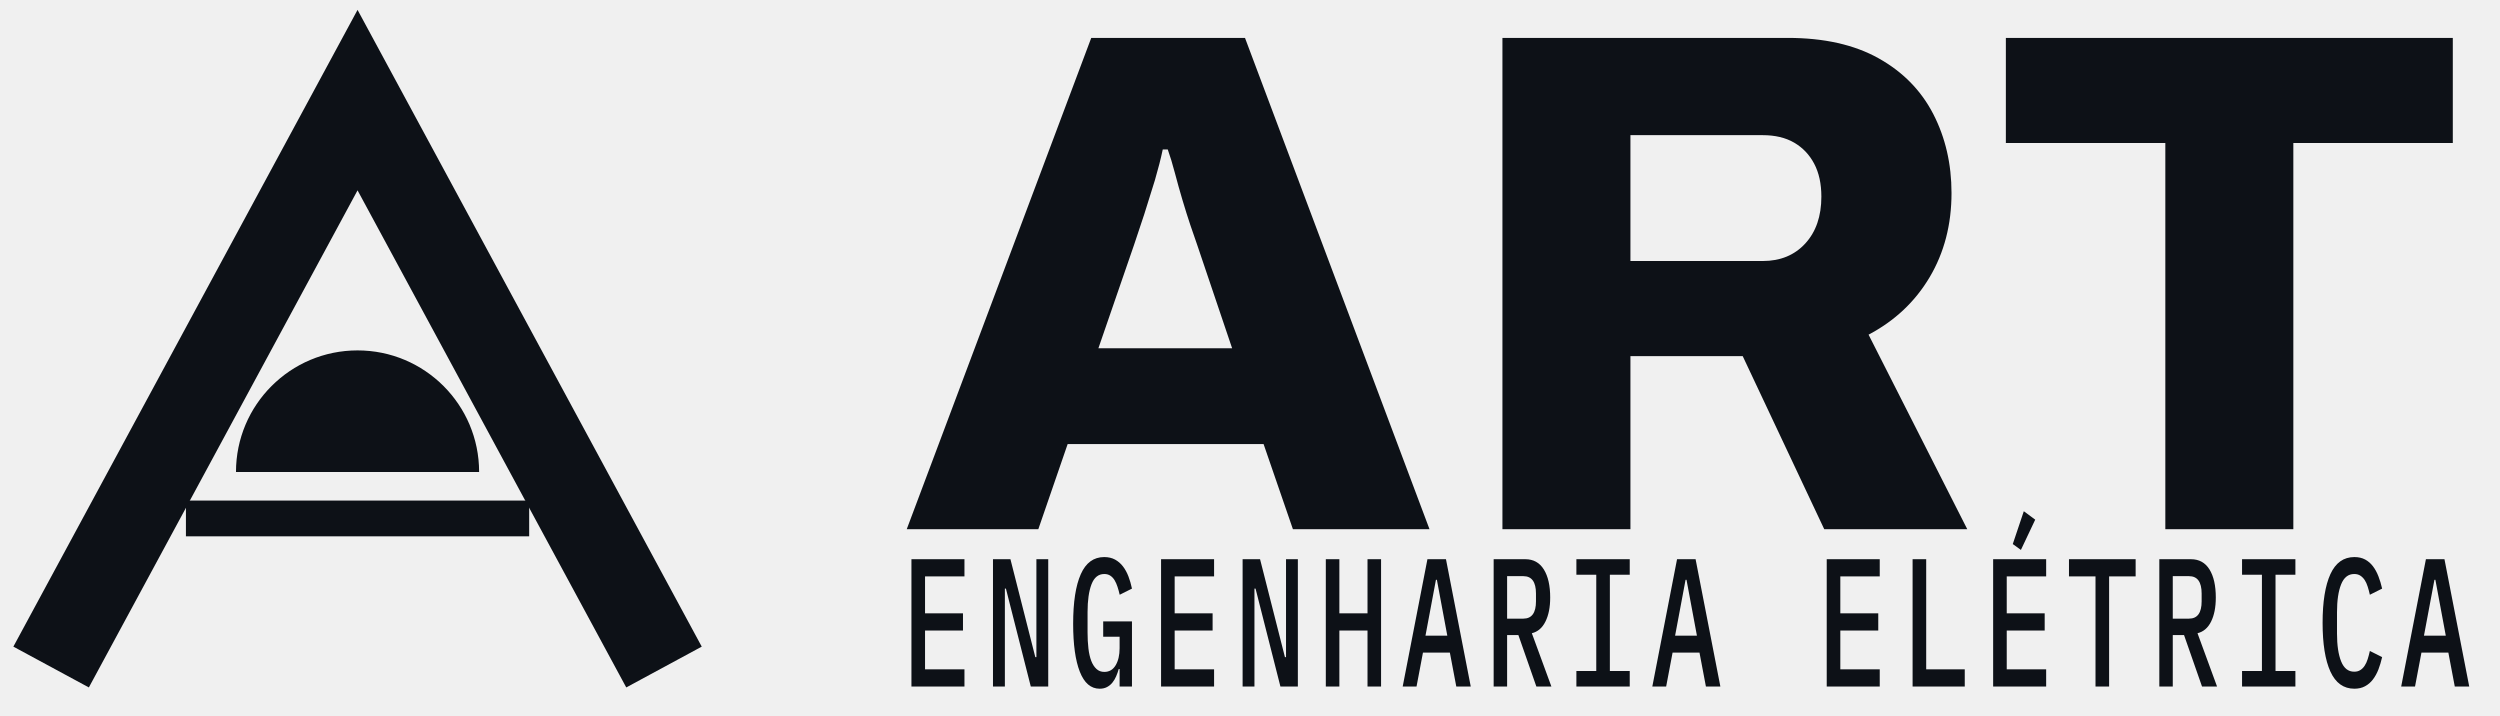
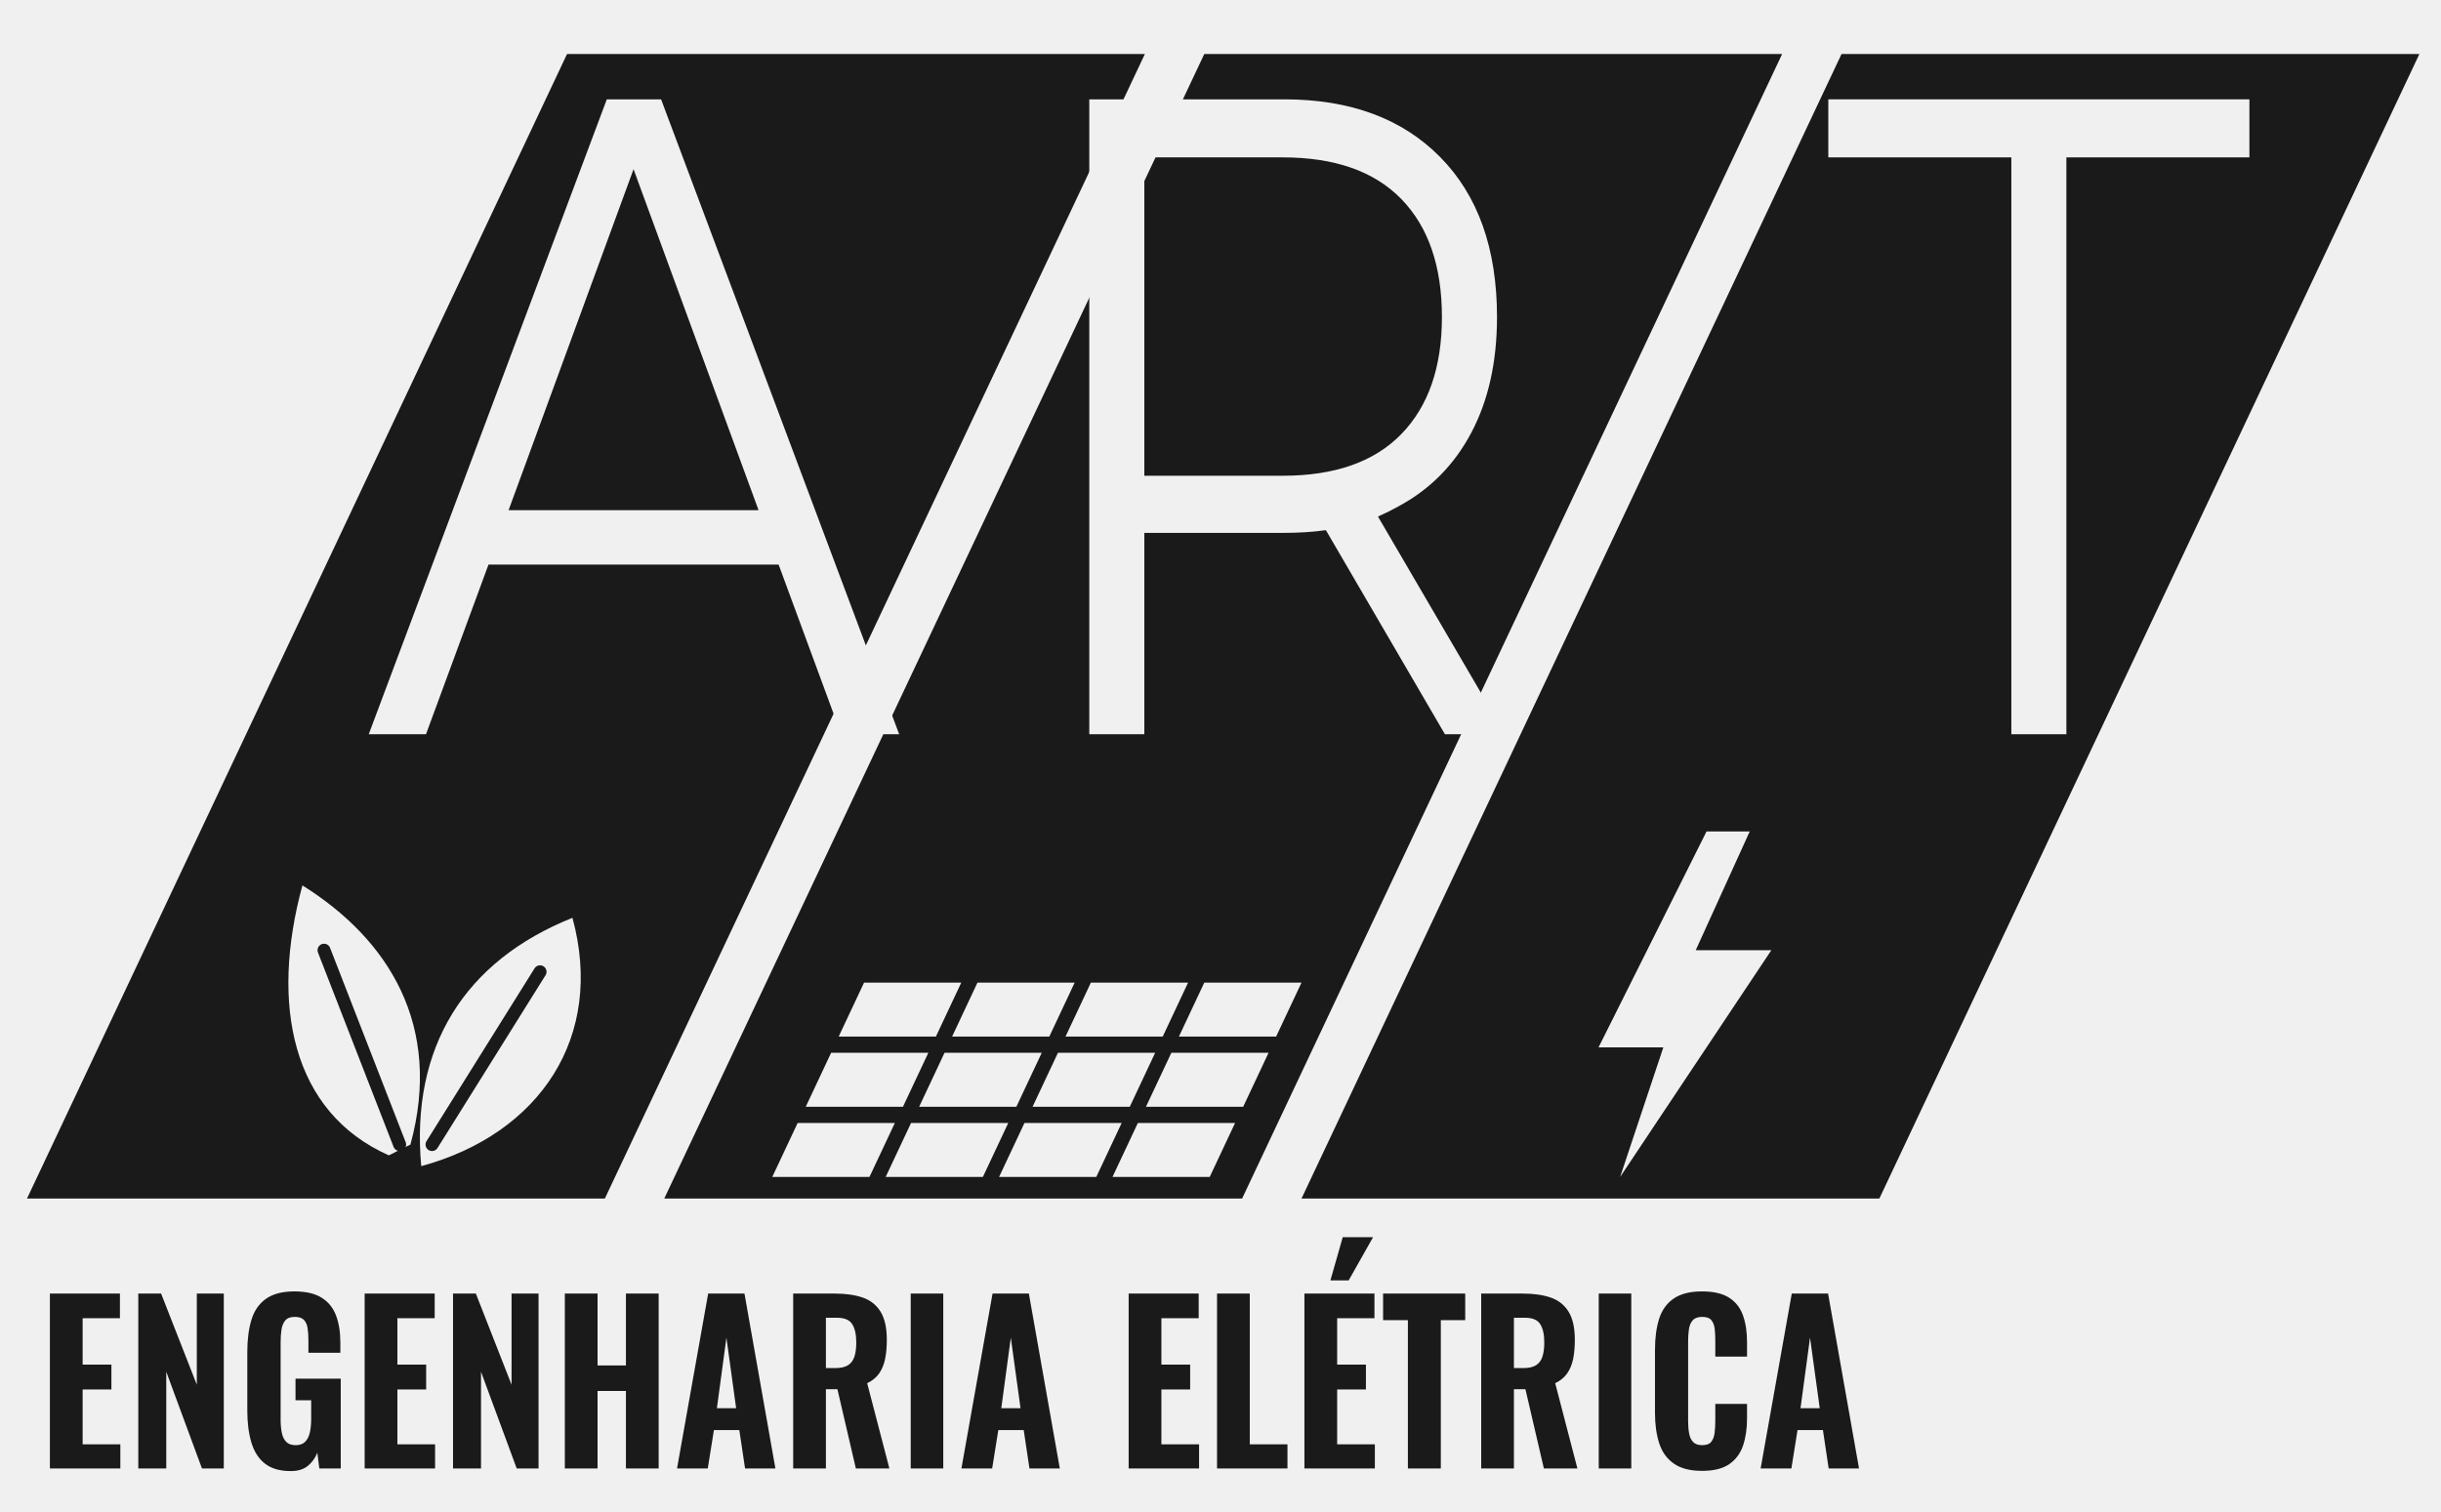
- <svg xmlns="http://www.w3.org/2000/svg" viewBox="0 0 349.6 100" role="img" aria-label="Art Engenharia Elétrica">
-   <path d="M10 88 L50 14 L90 88" fill="none" stroke="#0D1117" stroke-width="12" stroke-linejoin="miter" stroke-linecap="square" />
-   <path d="M33 66 A17 17 0 0 1 67 66 Z" fill="#0D1117" />
-   <rect x="26" y="70" width="48" height="5" fill="#0D1117" />
-   <path transform="translate(126 74)" d="M19.2 0L0.8 0L26.6 -68.7L48.1 -68.7L73.9 0L54.8 0L50.7 -11.9L23.3 -11.9L19.2 0M32.6 -39.8L27.6 -25.3L46.3 -25.3L41.4 -39.8Q41 -40.9 40.45 -42.55Q39.9 -44.2 39.35 -46.05Q38.8 -47.9 38.3 -49.8Q37.8 -51.7 37.3 -53.1L37.3 -53.1L36.6 -53.1Q36.2 -51.2 35.5 -48.8L35.5 -48.8L34 -44Q33.2 -41.6 32.6 -39.8L32.6 -39.8M102 0L84.1 0L84.1 -68.7L124 -68.7Q131.6 -68.7 136.7 -65.85Q141.8 -63 144.35 -58.05Q146.9 -53.1 146.9 -47L146.9 -47Q146.9 -40.4 143.85 -35.25Q140.8 -30.1 135.3 -27.2L135.3 -27.2L149.1 0L129.1 0L117.7 -24.2L102 -24.2L102 0M102 -55.1L102 -37.5L120.5 -37.5Q124.2 -37.5 126.45 -39.95Q128.7 -42.4 128.7 -46.5L128.7 -46.5Q128.7 -49.2 127.7 -51.1Q126.7 -53 124.9 -54.05Q123.1 -55.1 120.5 -55.1L120.5 -55.1L102 -55.1M194.7 0L176.8 0L176.8 -54L154.5 -54L154.5 -68.7L217 -68.7L217 -54L194.7 -54L194.7 0" fill="#0D1117" />
-   <path transform="translate(126 96) scale(0.6649 1)" d="M13.34 0L2.19 0L2.19 -17.8L13.34 -17.8L13.34 -15.4L5.05 -15.4L5.05 -10.23L13.03 -10.23L13.03 -7.83L5.05 -7.83L5.05 -2.4L13.34 -2.4L13.34 0M27.29 0L22.06 -13.69L21.84 -13.69L21.84 0L19.34 0L19.34 -17.8L23.01 -17.8L28.24 -4.11L28.47 -4.11L28.47 -17.8L30.96 -17.8L30.96 0L27.29 0M45.97 0L45.97 -2.45L45.79 -2.45Q45.56 -1.91 45.24 -1.42Q44.92 -0.92 44.45 -0.54Q43.98 -0.15 43.31 0.08Q42.65 0.31 41.78 0.31L41.78 0.31Q39 0.31 37.6 -2.07Q36.2 -4.44 36.2 -8.77L36.2 -8.77Q36.2 -13.31 37.81 -15.71Q39.41 -18.1 42.73 -18.1L42.73 -18.1Q44.03 -18.1 45.01 -17.75Q45.99 -17.39 46.68 -16.79Q47.37 -16.19 47.83 -15.39Q48.29 -14.59 48.57 -13.69L48.57 -13.69L45.99 -12.83Q45.79 -13.41 45.53 -13.94Q45.28 -14.46 44.91 -14.87Q44.54 -15.27 44.01 -15.5Q43.49 -15.73 42.75 -15.73L42.75 -15.73Q40.89 -15.73 40.06 -14.29Q39.23 -12.85 39.23 -10.4L39.23 -10.4L39.23 -7.57Q39.23 -6.35 39.41 -5.33Q39.59 -4.31 40.01 -3.58Q40.43 -2.86 41.11 -2.45Q41.78 -2.04 42.75 -2.04L42.75 -2.04Q44.31 -2.04 45.14 -2.97Q45.97 -3.9 45.97 -5.35L45.97 -5.35L45.97 -6.96L42.52 -6.96L42.52 -9.1L48.57 -9.1L48.57 0L45.97 0M65.84 0L54.69 0L54.69 -17.8L65.84 -17.8L65.84 -15.4L57.55 -15.4L57.55 -10.23L65.53 -10.23L65.53 -7.83L57.55 -7.83L57.55 -2.4L65.84 -2.4L65.84 0M79.79 0L74.56 -13.69L74.33 -13.69L74.33 0L71.84 0L71.84 -17.8L75.51 -17.8L80.74 -4.11L80.97 -4.11L80.97 -17.8L83.46 -17.8L83.46 0L79.79 0M98.11 0L98.11 -7.83L92.19 -7.83L92.19 0L89.34 0L89.34 -17.8L92.19 -17.8L92.19 -10.23L98.11 -10.23L98.11 -17.8L100.96 -17.8L100.96 0L98.11 0M119.82 0L116.78 0L115.43 -4.74L109.77 -4.74L108.42 0L105.51 0L110.71 -17.8L114.61 -17.8L119.82 0M114.89 -7.11L112.7 -14.92L112.5 -14.92L110.3 -7.11L114.89 -7.11M127.47 -7.19L127.47 0L124.64 0L124.64 -17.8L131.3 -17.8Q133.85 -17.8 135.19 -16.37Q136.53 -14.94 136.53 -12.44L136.53 -12.44Q136.53 -10.4 135.53 -9.08Q134.54 -7.75 132.67 -7.45L132.67 -7.45L136.78 0L133.62 0L129.84 -7.19L127.47 -7.19M127.47 -9.49L130.89 -9.49Q133.54 -9.49 133.54 -11.91L133.54 -11.91L133.54 -13Q133.54 -15.43 130.89 -15.43L130.89 -15.43L127.47 -15.43L127.47 -9.49M153.26 0L142.04 0L142.04 -2.17L146.22 -2.17L146.22 -15.63L142.04 -15.63L142.04 -17.8L153.26 -17.8L153.26 -15.63L149.08 -15.63L149.08 -2.17L153.26 -2.17L153.26 0M172.32 0L169.28 0L167.93 -4.74L162.27 -4.74L160.92 0L158.01 0L163.21 -17.8L167.11 -17.8L172.32 0M167.39 -7.11L165.2 -14.92L165 -14.92L162.8 -7.11L167.39 -7.11M205.84 0L194.69 0L194.69 -17.8L205.84 -17.8L205.84 -15.4L197.55 -15.4L197.55 -10.23L205.53 -10.23L205.53 -7.83L197.55 -7.83L197.55 -2.4L205.84 -2.4L205.84 0M223.72 0L212.75 0L212.75 -17.8L215.61 -17.8L215.61 -2.4L223.72 -2.4L223.72 0M240.84 0L229.69 0L229.69 -17.8L240.84 -17.8L240.84 -15.4L232.55 -15.4L232.55 -10.23L240.53 -10.23L240.53 -7.83L232.55 -7.83L232.55 -2.4L240.84 -2.4L240.84 0M238.54 -23.33L235.53 -19.1L233.82 -19.92L236.14 -24.51L238.54 -23.33M259.66 -15.4L254.08 -15.4L254.08 0L251.22 0L251.22 -15.4L245.64 -15.4L245.64 -17.8L259.66 -17.8L259.66 -15.4M267.47 -7.19L267.47 0L264.64 0L264.64 -17.8L271.3 -17.8Q273.85 -17.8 275.19 -16.37Q276.52 -14.94 276.52 -12.44L276.52 -12.44Q276.52 -10.4 275.53 -9.08Q274.54 -7.75 272.67 -7.45L272.67 -7.45L276.78 0L273.62 0L269.84 -7.19L267.47 -7.19M267.47 -9.49L270.89 -9.49Q273.54 -9.49 273.54 -11.91L273.54 -11.91L273.54 -13Q273.54 -15.43 270.89 -15.43L270.89 -15.43L267.47 -15.43L267.47 -9.49M293.26 0L282.04 0L282.04 -2.17L286.22 -2.17L286.22 -15.63L282.04 -15.63L282.04 -17.8L293.26 -17.8L293.26 -15.63L289.08 -15.63L289.08 -2.17L293.26 -2.17L293.26 0M305.66 0.31L305.66 0.31Q302.27 0.31 300.62 -2.09Q298.98 -4.49 298.98 -8.9L298.98 -8.9Q298.98 -13.31 300.62 -15.71Q302.27 -18.1 305.66 -18.1L305.66 -18.1Q306.96 -18.1 307.92 -17.76Q308.87 -17.42 309.56 -16.82Q310.25 -16.22 310.72 -15.41Q311.19 -14.61 311.5 -13.69L311.5 -13.69L308.92 -12.83Q308.72 -13.44 308.46 -13.97Q308.21 -14.51 307.83 -14.89Q307.45 -15.27 306.92 -15.5Q306.4 -15.73 305.63 -15.73L305.63 -15.73Q303.75 -15.73 302.88 -14.29Q302.01 -12.85 302.01 -10.4L302.01 -10.4L302.01 -7.39Q302.01 -4.95 302.88 -3.51Q303.75 -2.07 305.63 -2.07L305.63 -2.07Q306.4 -2.07 306.92 -2.3Q307.45 -2.52 307.83 -2.91Q308.21 -3.29 308.46 -3.82Q308.72 -4.36 308.92 -4.97L308.92 -4.97L311.5 -4.11Q311.19 -3.19 310.72 -2.38Q310.25 -1.58 309.56 -0.98Q308.87 -0.38 307.92 -0.04Q306.96 0.31 305.66 0.31M329.82 0L326.78 0L325.43 -4.74L319.77 -4.74L318.42 0L315.51 0L320.71 -17.8L324.61 -17.8L329.82 0M324.89 -7.11L322.7 -14.92L322.5 -14.92L320.3 -7.11L324.89 -7.11" fill="#0D1117" />
+ <svg xmlns="http://www.w3.org/2000/svg" viewBox="96 186 452 280" role="img" aria-label="ART Engenharia Elétrica">
+   <defs>
+     <mask id="m" maskUnits="userSpaceOnUse" x="0" y="0" width="640" height="640">
+       <rect width="640" height="640" fill="#fff" />
+       <g fill="#000">
+         <path transform="translate(164 0) scale(0.82 1)" d="M13.27 322L0.34 322L54.1 204.4L66.36 204.4L120.12 322L107.02 322L92.9 290.58L27.38 290.58L13.27 322M31.92 280.5L88.37 280.5L60.14 217.34L31.92 280.5" />
+         <path transform="translate(282 0) scale(0.82 1)" d="M31.58 322L19.15 322L19.15 204.4L63.17 204.4Q85.51 204.4 98.36 215.07Q111.22 225.74 111.22 244.72L111.22 244.72Q111.22 257.15 105.42 266.14Q99.62 275.13 88.87 279.83L88.87 279.83Q86.69 280.84 84.34 281.68L84.34 281.68L113.06 322L99.46 322L72.58 284.2Q68.21 284.7 63.17 284.7L63.17 284.7L31.58 284.7L31.58 322M31.58 215.15L31.58 274.12L62.83 274.12Q80.47 274.12 89.63 266.39Q98.78 258.66 98.78 244.72L98.78 244.72Q98.78 230.61 89.63 222.88Q80.47 215.15 62.83 215.15L62.83 215.15L31.58 215.15" />
+         <path transform="translate(434 0) scale(0.82 1)" d="M54.43 322L42 322L42 215.15L0.67 215.15L0.67 204.4L95.76 204.4L95.76 215.15L54.43 215.15L54.43 322" />
+         <path d="M168 400 C 150 392 146 372 152 350 C 168 360 178 376 172 398 Z" />
+         <path d="M174 402 C 172 380 182 364 202 356 C 208 378 196 396 174 402 Z" />
+         <path d="M170 398 L 156 362" stroke="#fff" stroke-width="2.4" fill="none" stroke-linecap="round" />
+         <path d="M176 398 L 196 366" stroke="#fff" stroke-width="2.4" fill="none" stroke-linecap="round" />
+         <path d="M256.0 368L274.0 368L269.3 378L251.3 378Z" />
+         <path d="M277.0 368L295.0 368L290.3 378L272.3 378Z" />
+         <path d="M298.0 368L316.0 368L311.3 378L293.3 378Z" />
+         <path d="M319.0 368L337.0 368L332.3 378L314.3 378Z" />
+         <path d="M249.9 381L267.9 381L263.2 391L245.2 391Z" />
+         <path d="M270.9 381L288.9 381L284.2 391L266.2 391Z" />
+         <path d="M291.9 381L309.9 381L305.2 391L287.2 391Z" />
+         <path d="M312.9 381L330.9 381L326.2 391L308.2 391Z" />
+         <path d="M243.7 394L261.7 394L257.0 404L239.0 404Z" />
+         <path d="M264.7 394L282.7 394L278.0 404L260.0 404Z" />
+         <path d="M285.7 394L303.7 394L299.0 404L281.0 404Z" />
+         <path d="M306.7 394L324.7 394L320.0 404L302.0 404Z" />
+         <path d="M412 340 L 392 380 L 404 380 L 396 404 L 424 362 L 410 362 L 420 340 Z" />
+       </g>
+     </mask>
+   </defs>
+   <g mask="url(#m)" fill="#1A1A1A">
+     <path d="M201 196L308 196L208 408L101 408Z" />
+     <path d="M319 196L426 196L326 408L219 408Z" />
+     <path d="M437 196L544 196L444 408L337 408Z" />
+   </g>
+   <path transform="translate(103 0) scale(0.9184 1)" d="M16.64 458L2.44 458L2.44 425.6L16.56 425.6L16.56 430.16L9.04 430.16L9.04 438.76L14.84 438.76L14.84 443.36L9.04 443.36L9.04 453.52L16.64 453.52L16.64 458M25.9 458L20.26 458L20.26 425.6L24.86 425.6L32.06 442.48L32.06 425.6L37.5 425.6L37.5 458L33.1 458L25.9 440.08L25.9 458M51 458.48L51 458.48Q47.72 458.48 45.8 457.1Q43.88 455.72 43.06 453.18Q42.24 450.64 42.24 447.28L42.24 447.28L42.24 436.44Q42.24 432.96 43.08 430.44Q43.92 427.92 46.02 426.56Q48.12 425.2 51.72 425.2L51.72 425.2Q55.2 425.2 57.22 426.36Q59.24 427.52 60.12 429.64Q61 431.76 61 434.68L61 434.68L61 436.56L54.56 436.56L54.56 434.28Q54.56 433 54.4 432.02Q54.24 431.04 53.66 430.48Q53.08 429.92 51.8 429.92L51.8 429.92Q50.48 429.92 49.88 430.6Q49.28 431.28 49.12 432.34Q48.96 433.4 48.96 434.6L48.96 434.6L48.96 448.96Q48.96 450.32 49.2 451.4Q49.44 452.48 50.1 453.08Q50.76 453.68 52 453.68L52 453.68Q53.24 453.68 53.92 453.04Q54.6 452.4 54.86 451.3Q55.12 450.2 55.12 448.8L55.12 448.8L55.12 445.36L51.96 445.36L51.96 441.36L61.08 441.36L61.08 458L56.76 458L56.36 455.08Q55.72 456.56 54.44 457.52Q53.16 458.48 51 458.48M80.1 458L65.9 458L65.9 425.6L80.02 425.6L80.02 430.16L72.5 430.16L72.5 438.76L78.3 438.76L78.3 443.36L72.5 443.36L72.5 453.52L80.1 453.52L80.1 458M89.36 458L83.72 458L83.72 425.6L88.32 425.6L95.52 442.48L95.52 425.6L100.96 425.6L100.96 458L96.56 458L89.36 440.08L89.36 458M112.86 458L106.26 458L106.26 425.6L112.86 425.6L112.86 438.92L118.58 438.92L118.58 425.6L125.18 425.6L125.18 458L118.58 458L118.58 443.64L112.86 443.64L112.86 458M135.08 458L128.88 458L135.16 425.6L142.48 425.6L148.72 458L142.6 458L141.44 450.88L136.32 450.88L135.08 458M138.84 433.76L136.92 446.84L140.8 446.84L138.84 433.76M158.9 458L152.3 458L152.3 425.6L160.7 425.6Q163.98 425.6 166.32 426.34Q168.66 427.08 169.92 428.96Q171.18 430.84 171.18 434.16L171.18 434.16Q171.18 436.16 170.84 437.7Q170.5 439.24 169.64 440.38Q168.78 441.52 167.22 442.2L167.22 442.2L171.7 458L164.94 458L161.22 443.32L158.9 443.32L158.9 458M158.9 430.08L158.9 439.4L160.82 439.4Q162.42 439.4 163.34 438.88Q164.26 438.36 164.64 437.3Q165.02 436.24 165.02 434.68L165.02 434.68Q165.02 432.44 164.2 431.26Q163.38 430.08 161.14 430.08L161.14 430.08L158.9 430.08M182.56 458L176 458L176 425.6L182.56 425.6L182.56 458M192.42 458L186.22 458L192.5 425.6L199.82 425.6L206.06 458L199.94 458L198.78 450.88L193.66 450.88L192.42 458M196.18 433.76L194.26 446.84L198.14 446.84L196.18 433.76M234.14 458L219.94 458L219.94 425.6L234.06 425.6L234.06 430.16L226.54 430.16L226.54 438.76L232.34 438.76L232.34 443.36L226.54 443.36L226.54 453.52L234.14 453.52L234.14 458M251.96 458L237.76 458L237.76 425.6L244.36 425.6L244.36 453.52L251.96 453.52L251.96 458M269.58 458L255.38 458L255.38 425.6L269.5 425.6L269.5 430.16L261.98 430.16L261.98 438.76L267.78 438.76L267.78 443.36L261.98 443.36L261.98 453.52L269.58 453.52L269.58 458M264.3 423.16L260.62 423.16L263.1 415.16L269.22 415.16L264.3 423.16M282.88 458L276.24 458L276.24 430.52L271.24 430.52L271.24 425.6L287.8 425.6L287.8 430.52L282.88 430.52L282.88 458M297.62 458L291.02 458L291.02 425.6L299.42 425.6Q302.7 425.6 305.04 426.34Q307.38 427.08 308.64 428.96Q309.9 430.84 309.9 434.16L309.9 434.16Q309.9 436.16 309.56 437.7Q309.22 439.24 308.36 440.38Q307.5 441.52 305.94 442.2L305.94 442.2L310.42 458L303.66 458L299.94 443.32L297.62 443.32L297.62 458M297.62 430.08L297.62 439.4L299.54 439.4Q301.14 439.4 302.06 438.88Q302.98 438.36 303.36 437.3Q303.74 436.24 303.74 434.68L303.74 434.68Q303.74 432.44 302.92 431.26Q302.1 430.08 299.86 430.08L299.86 430.08L297.62 430.08M321.28 458L314.72 458L314.72 425.6L321.28 425.6L321.28 458M335.54 458.44L335.54 458.44Q331.94 458.44 329.84 457.08Q327.74 455.72 326.9 453.3Q326.06 450.88 326.06 447.68L326.06 447.68L326.06 436.04Q326.06 432.68 326.9 430.26Q327.74 427.84 329.84 426.52Q331.94 425.2 335.54 425.2L335.54 425.2Q339.02 425.2 341 426.36Q342.98 427.52 343.8 429.64Q344.62 431.76 344.62 434.56L344.62 434.56L344.62 437.28L338.22 437.28L338.22 434.24Q338.22 433.12 338.1 432.14Q337.98 431.16 337.44 430.54Q336.9 429.92 335.58 429.92L335.58 429.92Q334.26 429.92 333.66 430.56Q333.06 431.2 332.9 432.22Q332.74 433.24 332.74 434.48L332.74 434.48L332.74 449.2Q332.74 450.56 332.96 451.58Q333.18 452.6 333.8 453.14Q334.42 453.68 335.58 453.68L335.58 453.68Q336.86 453.68 337.4 453.06Q337.94 452.44 338.08 451.4Q338.22 450.36 338.22 449.2L338.22 449.2L338.22 446.04L344.62 446.04L344.62 448.72Q344.62 451.56 343.82 453.74Q343.02 455.92 341.06 457.18Q339.1 458.44 335.54 458.44M353.56 458L347.36 458L353.64 425.6L360.96 425.6L367.2 458L361.08 458L359.92 450.88L354.8 450.88L353.56 458M357.32 433.76L355.4 446.84L359.28 446.84L357.32 433.76" fill="#1A1A1A" />
</svg>
